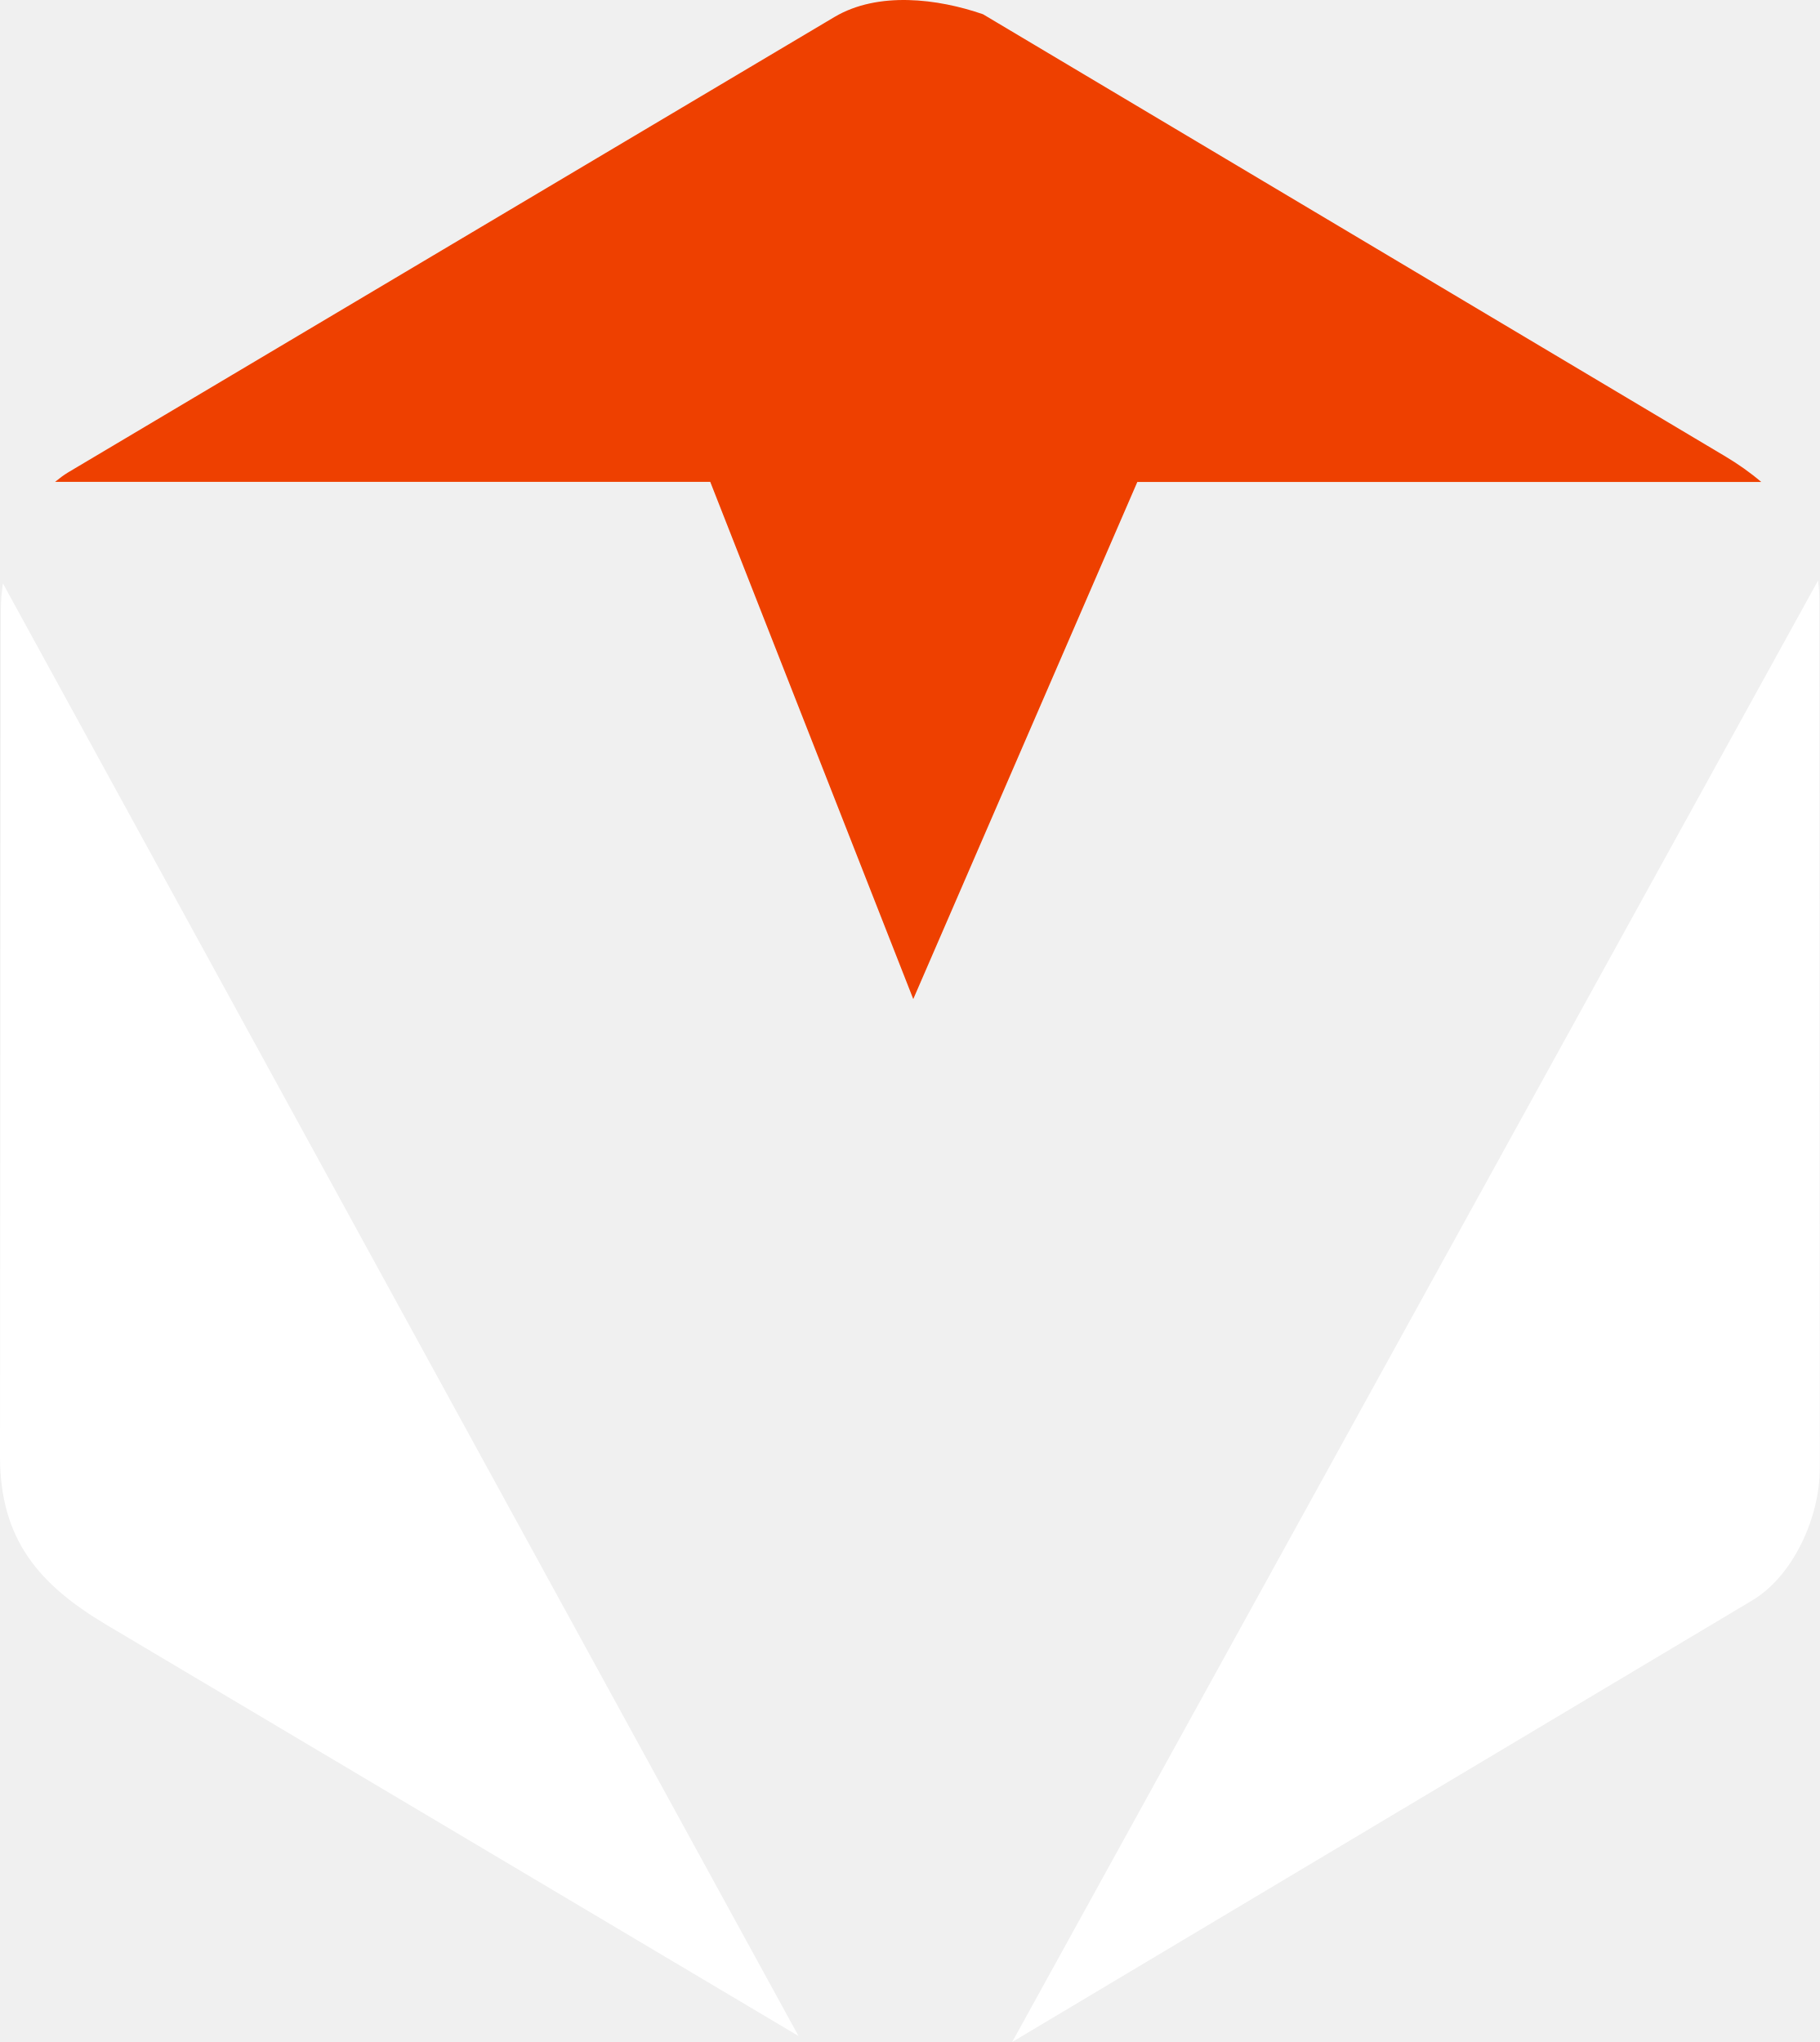
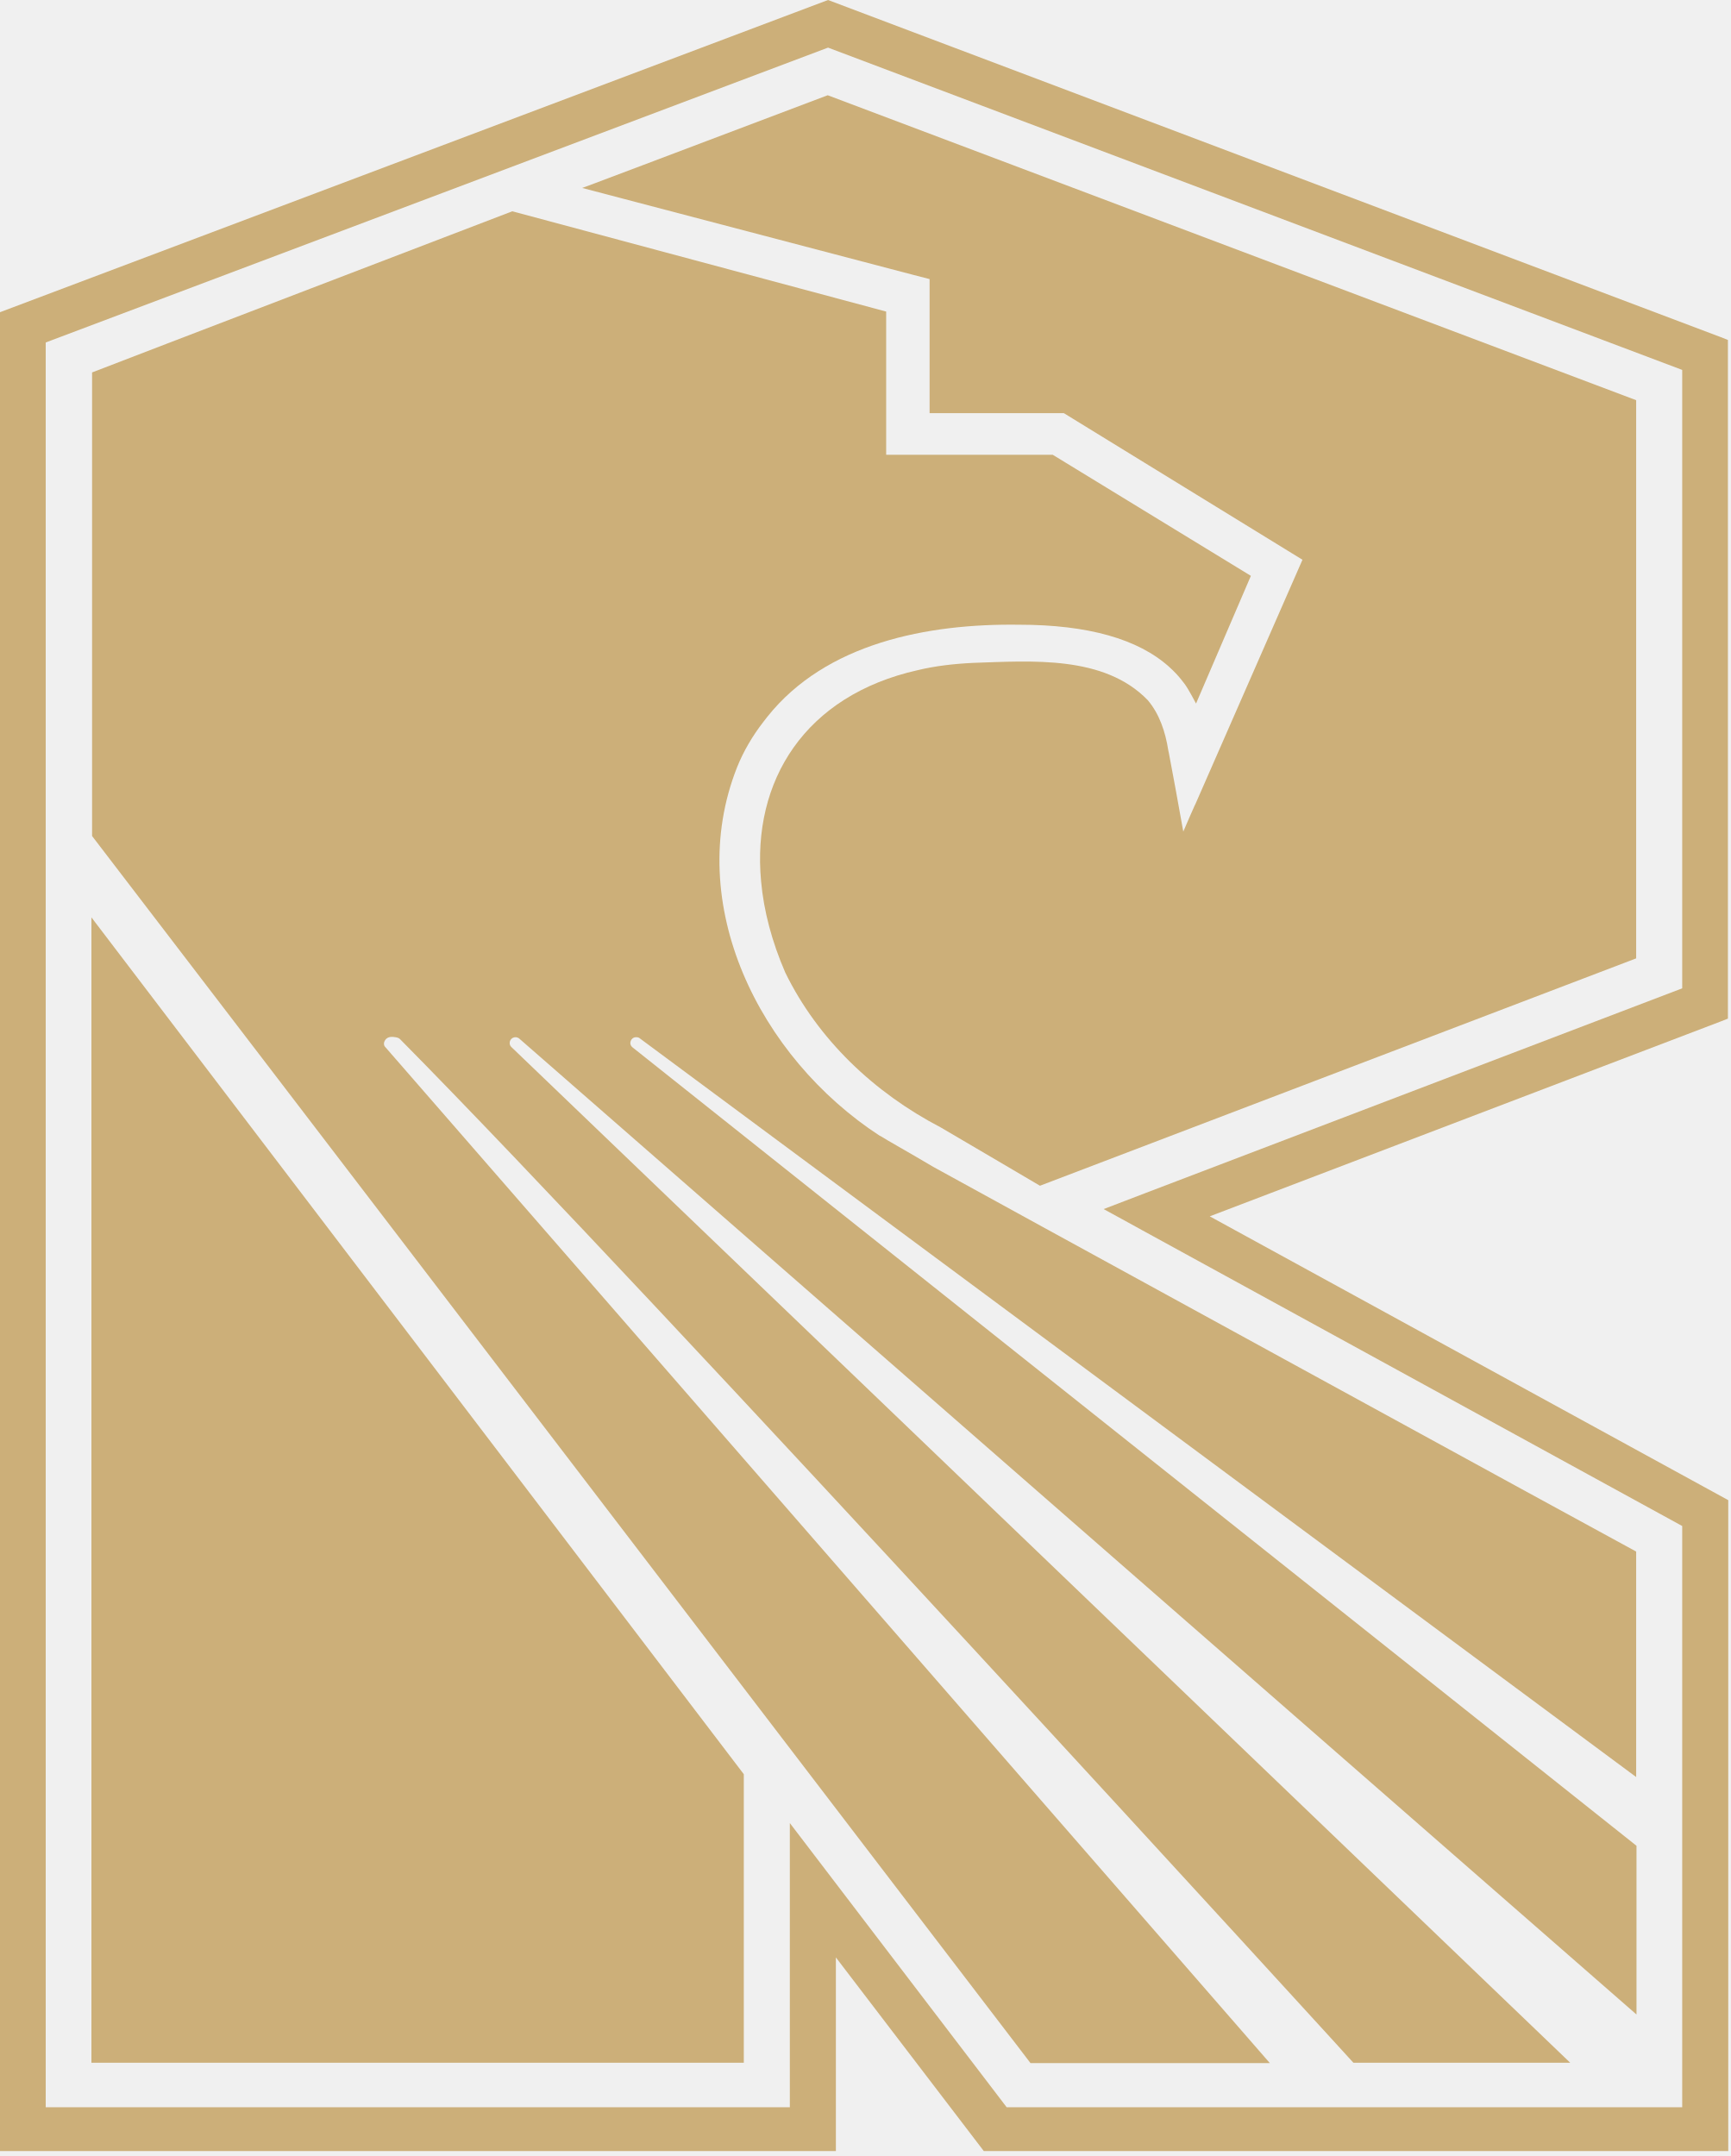
- <svg xmlns="http://www.w3.org/2000/svg" width="90" height="101" viewBox="0 0 90 101" fill="none">
-   <path d="M35.129 23.84L45.167 49.415L56.248 23.84H87.108C86.565 23.376 85.978 22.964 85.362 22.594L48.617 0.705C46.377 -0.07 43.427 -0.439 41.267 0.842L3.363 23.369C3.138 23.507 2.928 23.666 2.725 23.833H35.129V23.84Z" fill="#EE4000" />
-   <path d="M0.145 28.858C0.08 29.285 0.043 29.712 0.043 30.132L0 72.036C0 76.178 1.957 78.394 5.262 80.363L39.492 100.703L0.145 28.858Z" fill="white" />
-   <path d="M89.92 28.706L50.059 101L86.666 79.154C88.703 77.937 90 75.026 90 72.644L89.978 29.604C89.978 29.292 89.949 28.995 89.913 28.698L89.92 28.706Z" fill="white" />
+ <svg xmlns="http://www.w3.org/2000/svg" width="297" height="370" viewBox="0 0 297 370" fill="none">
+   <path d="M296.508 174.807V58.341L295.275 57.854L142.091 0L0 53.578V369.151H143.435V335.921C154.921 350.966 168.817 369.151 168.817 369.151H296.564V257.447C296.564 257.447 242.495 227.844 207.589 208.74L295.275 175.294L296.508 174.807ZM135.535 312.866V361.628H7.844V58.774L142.091 8.172L288.663 63.482V169.611L196.439 204.789L189.379 207.495C191.508 208.631 193.694 209.876 195.991 211.121C231.457 230.55 288.663 261.885 288.663 261.885V361.628H172.739C172.739 361.628 137.552 315.518 135.535 312.866Z" fill="#CCAF79" />
+   <path d="M110.266 28.359L101.077 31.822L99.9 32.255L156.378 47.084L159.516 47.896V70.897H182.544L223.501 96.062L205.124 138.005L205.011 138.222L204.171 140.116L203.05 142.714L201.65 134.975L200.585 129.292C200.529 129.13 200.529 128.913 200.473 128.751C199.969 125.558 198.96 122.527 196.943 120.146C189.435 112.407 176.997 113.435 166.967 113.76C163.606 113.922 160.412 114.301 157.499 115.004C138.168 119.334 128.98 133.946 130.604 151.265C131.053 156.298 132.453 161.601 134.751 166.905C140.354 178.379 149.991 187.525 161.421 193.478C164.95 195.535 178.454 203.49 178.454 203.49L280.763 164.47V68.678L142.034 16.344L110.266 28.359Z" fill="#CCAF79" />
+   <path d="M15.688 353.997H127.635V304.478L15.688 157.434V353.997Z" fill="#CCAF79" />
+   <path d="M160.132 200.243C156.322 197.97 151.952 195.535 151.055 194.939C151.055 194.939 151.055 194.939 150.999 194.939C130.212 181.409 117.269 155.053 126.458 131.727C127.579 128.913 129.148 126.261 130.997 123.88C131.221 123.609 131.445 123.285 131.669 123.014C141.754 110.35 159.179 106.995 174.868 107.211C186.634 107.211 195.318 109.647 200.641 114.463C201.426 115.167 202.21 115.979 202.826 116.79C202.994 117.007 203.162 117.223 203.331 117.44C204.059 118.468 205.236 120.741 205.236 120.741L214.648 98.823L180.639 78.041H152.064V53.47L87.91 36.26C87.91 36.26 19.666 62.4 15.8 63.915V143.471C25.213 155.702 176.829 354.051 176.829 354.051H217.898L66.058 179.623C65.834 179.353 65.834 178.974 66.002 178.649C66.339 178 66.955 177.837 67.852 178C68.3 178.054 68.524 178.216 68.636 178.324C112.227 222.378 232.242 353.997 232.242 353.997H269.445L87.742 179.677C87.518 179.461 87.462 179.244 87.462 178.974C87.462 178.487 87.854 178 88.47 178C88.694 178 88.975 178.108 89.143 178.27L280.819 345.717V316.763L108.529 179.732C107.8 179.136 108.249 178 109.145 178H109.201C109.425 178 109.649 178.054 109.817 178.216L280.763 304.965V266.269C280.763 266.323 160.132 200.297 160.132 200.243Z" fill="#CCAF79" />
</svg>
